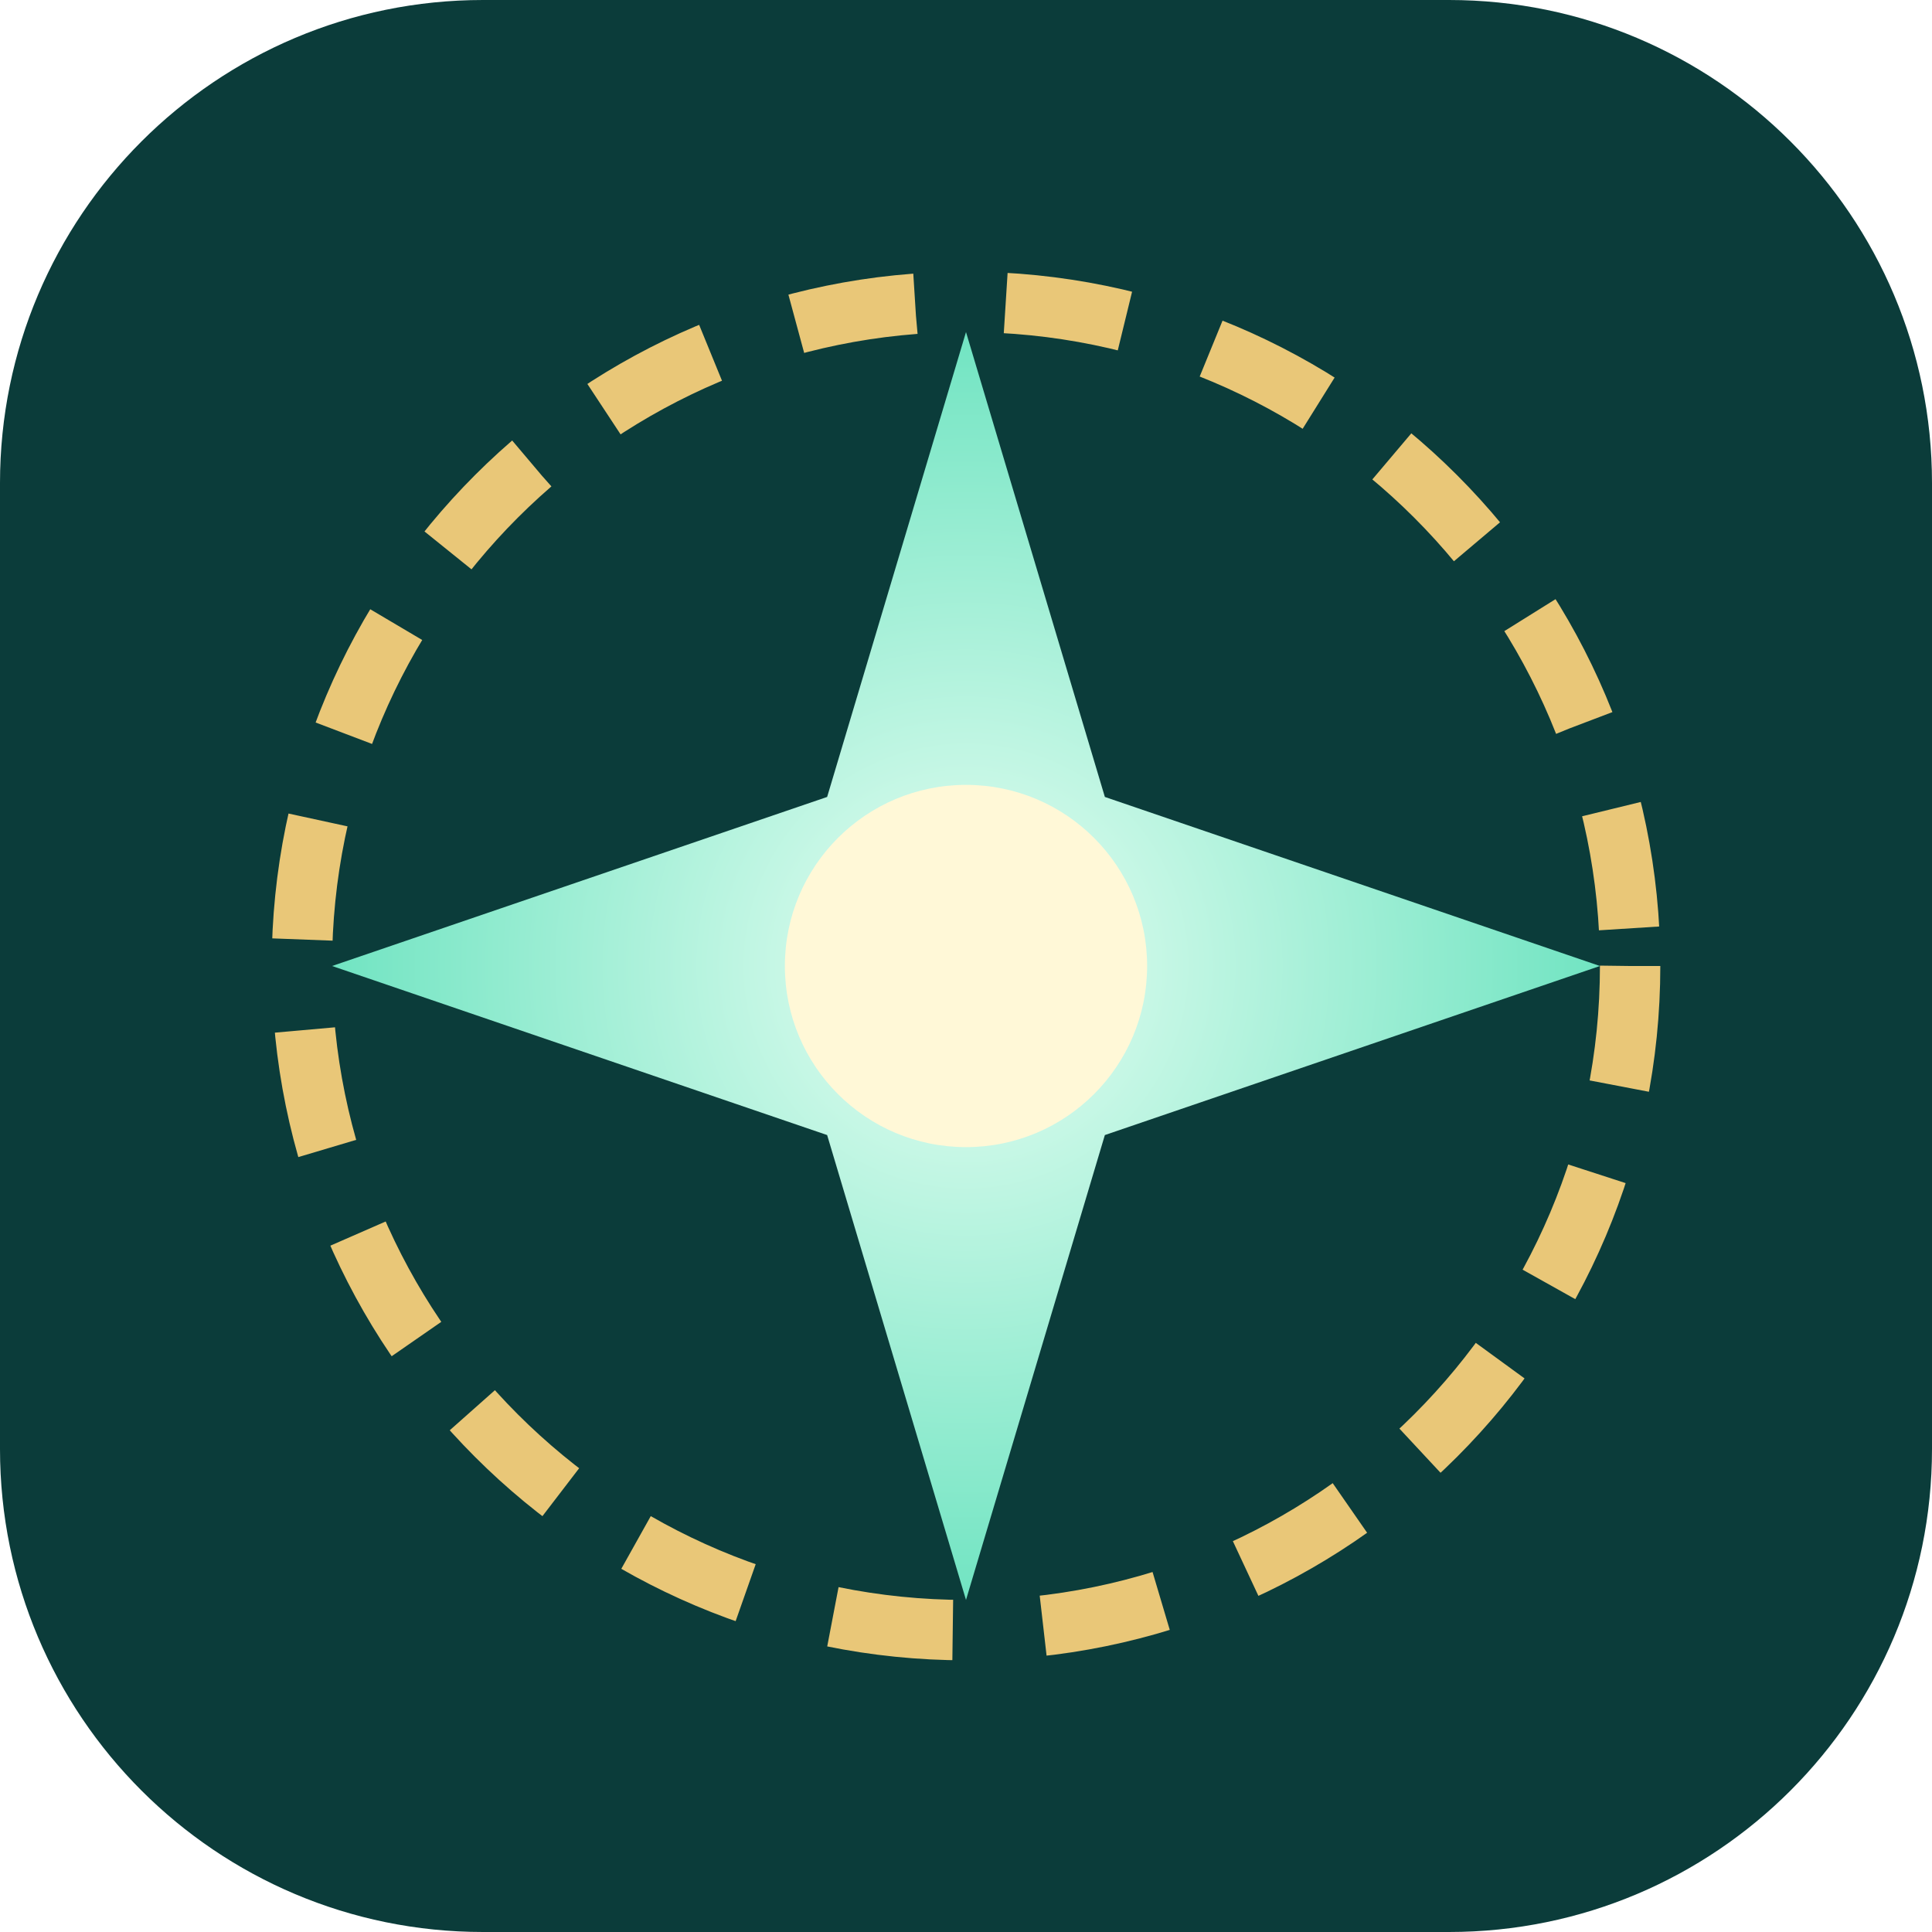
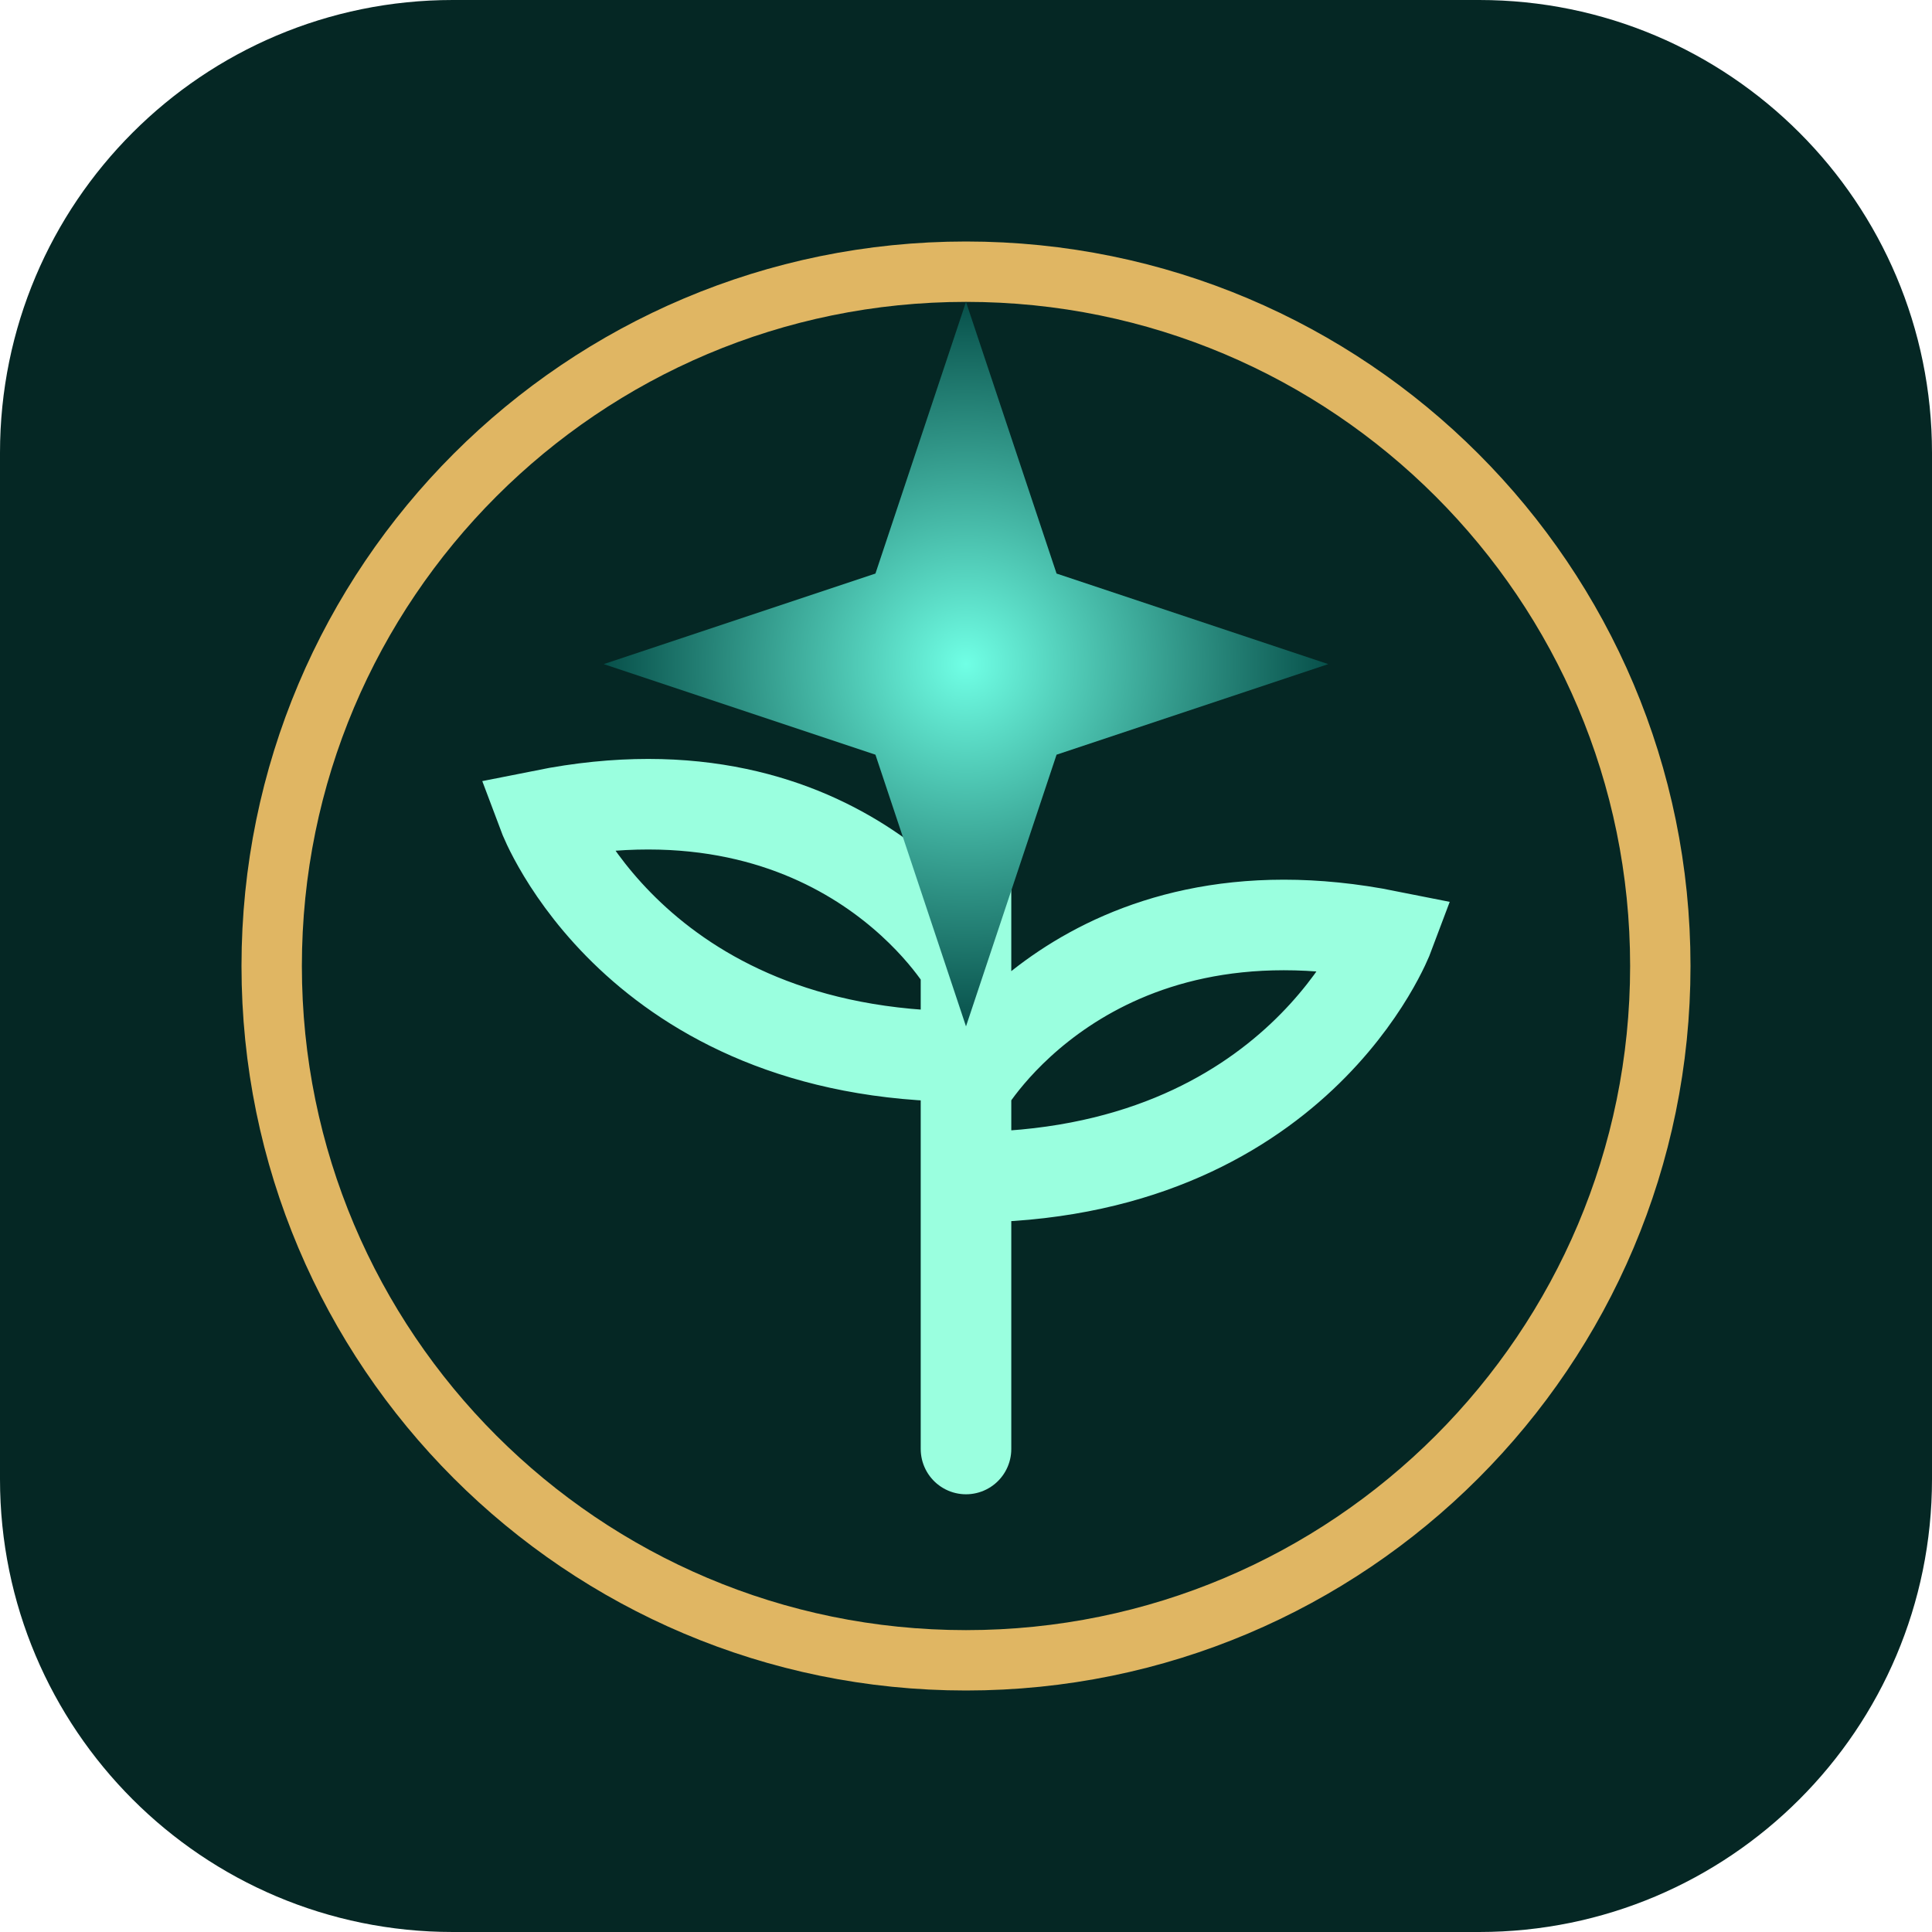
<svg xmlns="http://www.w3.org/2000/svg" viewBox="0 0 64 64">
  <defs>
    <radialGradient id="g">
-       <stop stop-color="#eafff4" />
-       <stop offset="1" stop-color="#71e4c2" />
+       <stop stop-color="#70ffe5" />
+       <stop offset="1" stop-color="#07504a" />
    </radialGradient>
  </defs>
-   <rect width="64" height="64" rx="16" fill="#0b3c3a" />
-   <circle cx="32" cy="32" r="22" fill="none" stroke="#e9c778" stroke-width="2" stroke-dasharray="4 3" />
-   <path d="M32 11l4.6 15.4L53 32l-16.4 5.6L32 53l-4.6-15.4L11 32l16.4-5.6z" fill="url(#g)" />
-   <circle cx="32" cy="32" r="6" fill="#fff8d7" />
+   <rect width="64" height="64" rx="15" fill="#052724" />
+   <circle cx="32" cy="32" r="23" fill="none" stroke="#e0b663" stroke-width="2" />
+   <path d="M32 48V28M32 35c-11 0-14-8-14-8 10-2 14 5 14 5m0 7c11 0 14-8 14-8-10-2-14 5-14 5" fill="none" stroke="#9affdf" stroke-width="3" stroke-linecap="round" />
+   <path d="M32 10l3 9 9 3-9 3-3 9-3-9-9-3 9-3z" fill="url(#g)" />
</svg>
